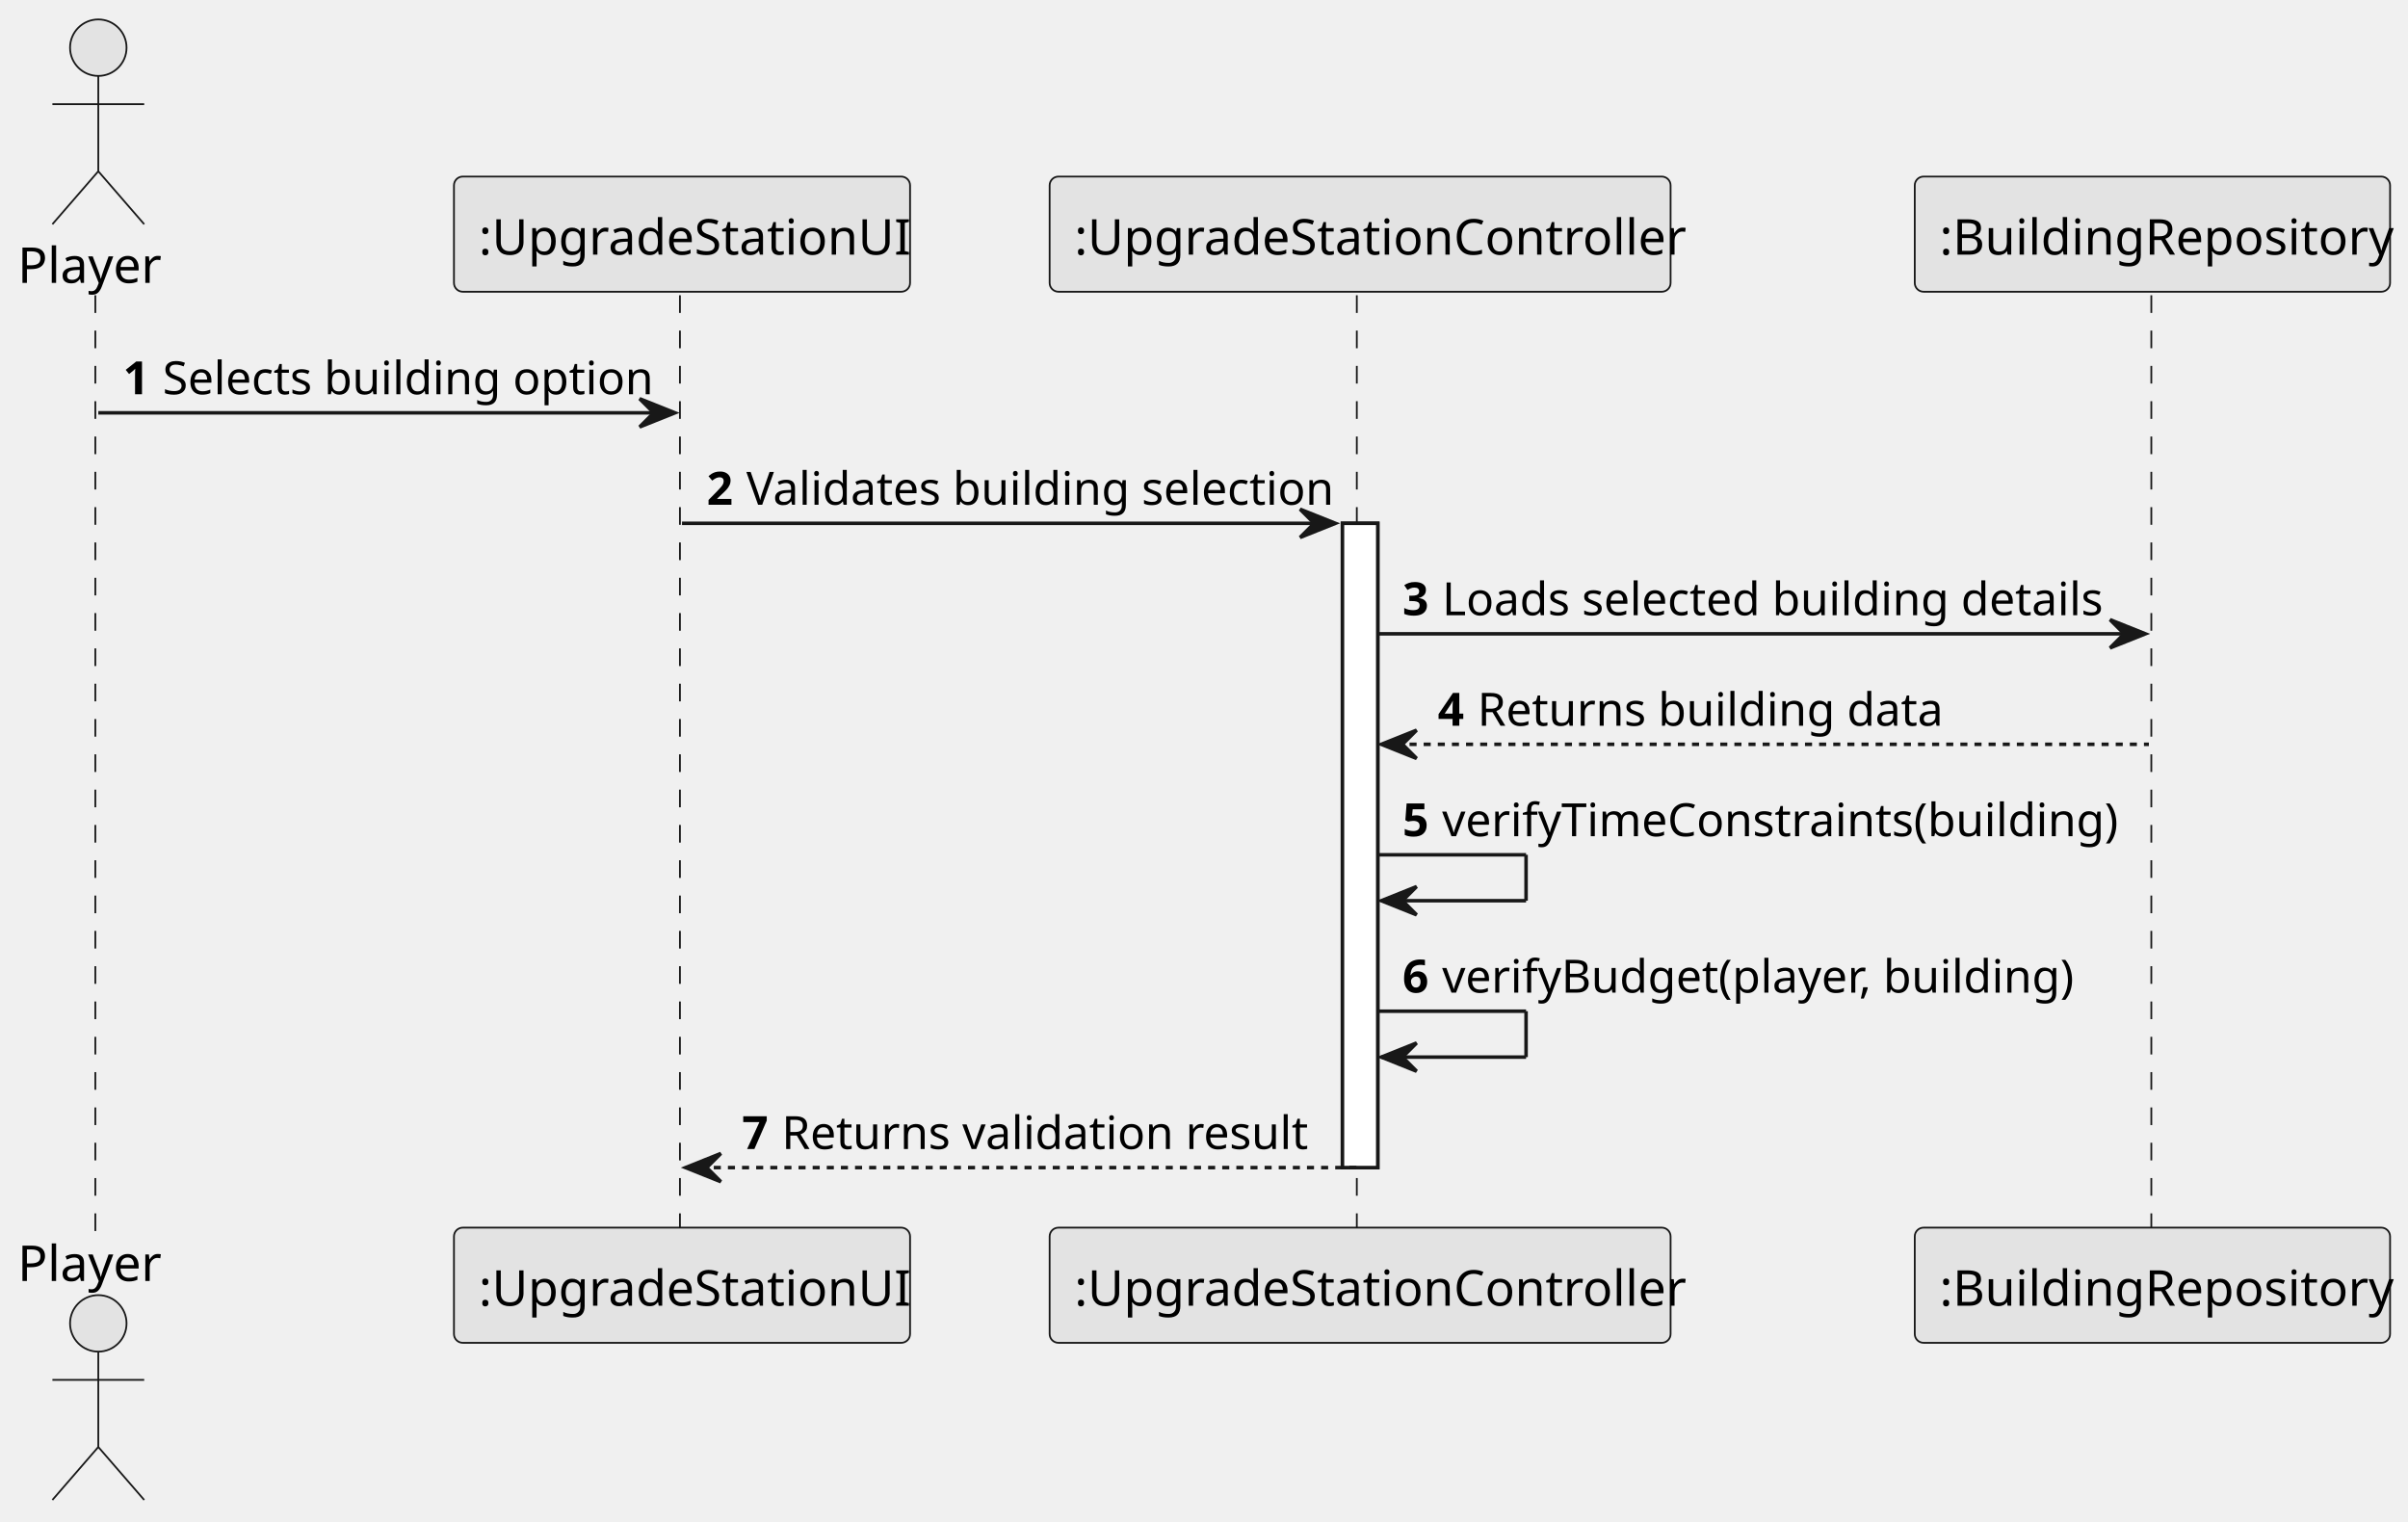
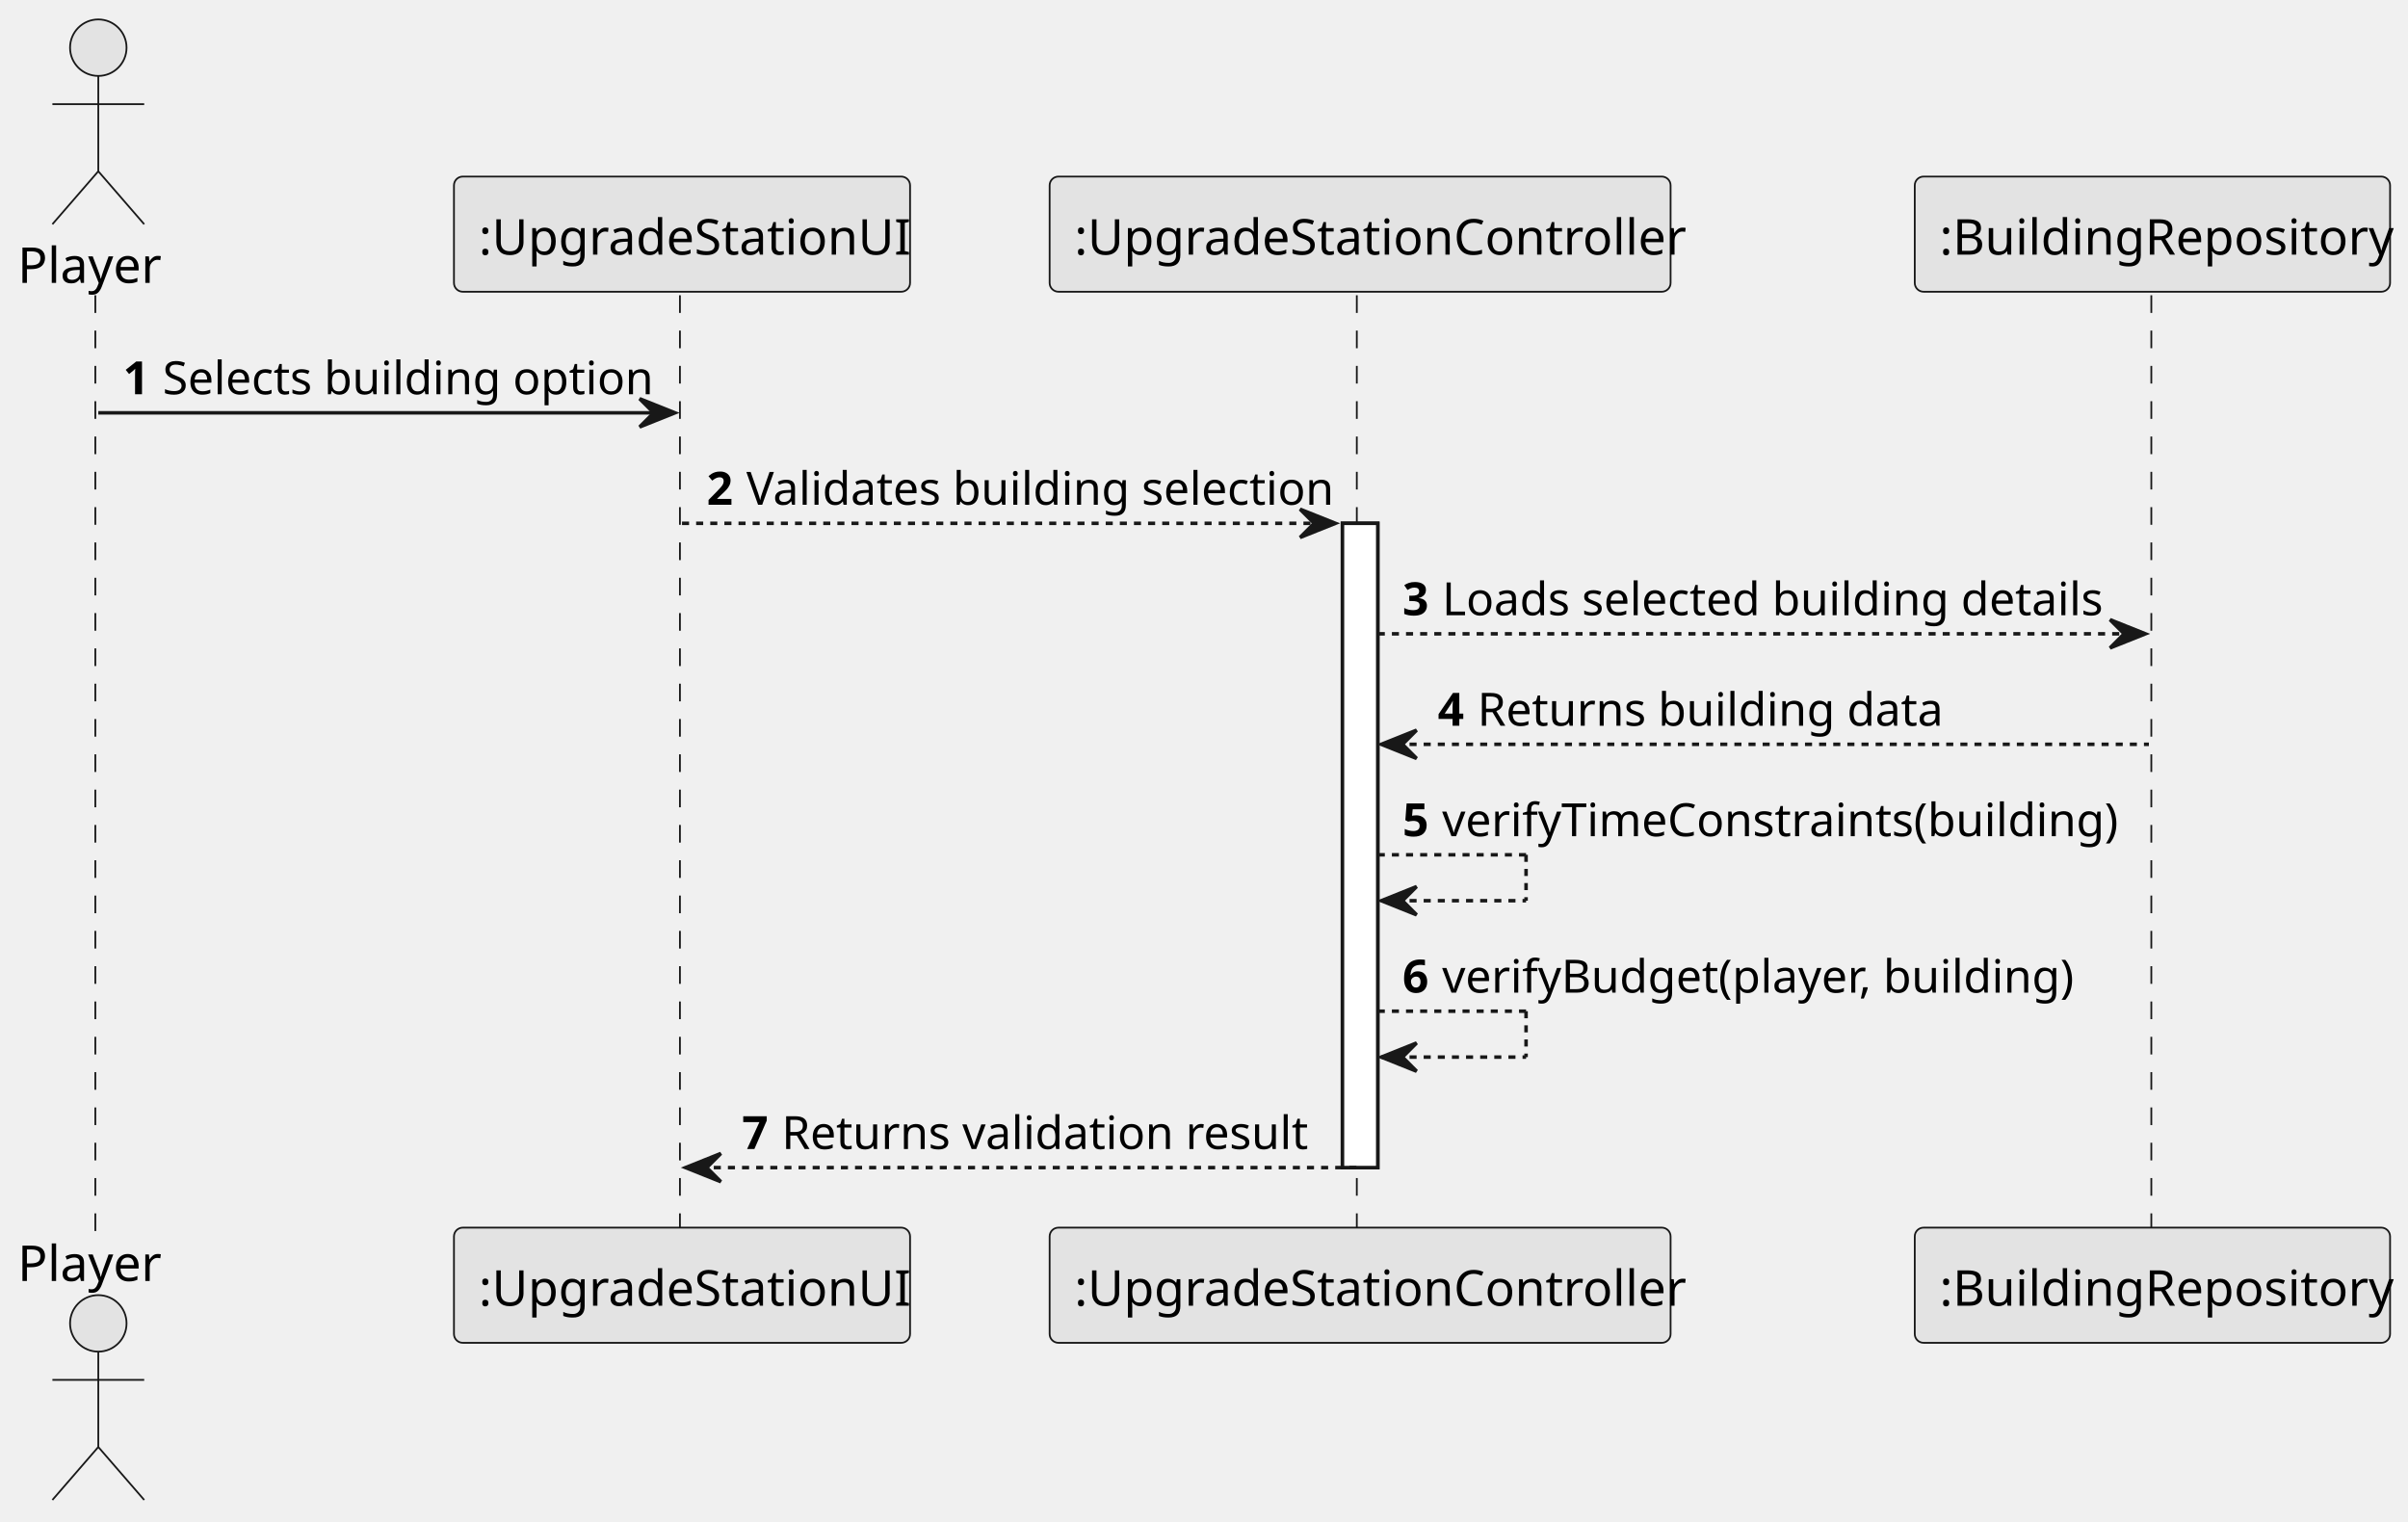
<svg xmlns="http://www.w3.org/2000/svg" contentStyleType="text/css" height="431px" preserveAspectRatio="none" style="width:682px;height:431px;background:#FFFFFF;" version="1.1" viewBox="0 0 682 431" width="682px" zoomAndPan="magnify">
  <defs />
  <g>
    <rect fill="#FFFFFF" height="182.455" style="stroke:#181818;stroke-width:1.0;" width="10" x="380.215" y="148.203" />
    <line style="stroke:#181818;stroke-width:0.5;stroke-dasharray:5.0,5.0;" x1="27" x2="27" y1="83.621" y2="348.658" />
    <line style="stroke:#181818;stroke-width:0.5;stroke-dasharray:5.0,5.0;" x1="192.571" x2="192.571" y1="83.621" y2="348.658" />
    <line style="stroke:#181818;stroke-width:0.5;stroke-dasharray:5.0,5.0;" x1="384.281" x2="384.281" y1="83.621" y2="348.658" />
    <line style="stroke:#181818;stroke-width:0.5;stroke-dasharray:5.0,5.0;" x1="609.304" x2="609.304" y1="83.621" y2="348.658" />
    <text fill="#000000" font-family="sans-serif" font-size="14" lengthAdjust="spacing" textLength="39.683" x="5" y="80.107">Player</text>
    <ellipse cx="27.841" cy="13.5" fill="#E3E3E3" rx="8" ry="8" style="stroke:#181818;stroke-width:0.5;" />
    <path d="M27.841,21.5 L27.841,48.5 M14.841,29.5 L40.841,29.5 M27.841,48.5 L14.841,63.5 M27.841,48.5 L40.841,63.5 " fill="none" style="stroke:#181818;stroke-width:0.5;" />
    <text fill="#000000" font-family="sans-serif" font-size="14" lengthAdjust="spacing" textLength="39.683" x="5" y="362.766">Player</text>
    <ellipse cx="27.841" cy="374.779" fill="#E3E3E3" rx="8" ry="8" style="stroke:#181818;stroke-width:0.5;" />
    <path d="M27.841,382.779 L27.841,409.779 M14.841,390.779 L40.841,390.779 M27.841,409.779 L14.841,424.779 M27.841,409.779 L40.841,424.779 " fill="none" style="stroke:#181818;stroke-width:0.5;" />
    <rect fill="#E3E3E3" height="32.621" rx="2.5" ry="2.5" style="stroke:#181818;stroke-width:0.5;" width="129.179" x="128.571" y="50" />
    <text fill="#000000" font-family="sans-serif" font-size="14" lengthAdjust="spacing" textLength="115.179" x="135.571" y="72.107">:UpgradeStationUI</text>
    <rect fill="#E3E3E3" height="32.621" rx="2.5" ry="2.5" style="stroke:#181818;stroke-width:0.5;" width="129.179" x="128.571" y="347.658" />
    <text fill="#000000" font-family="sans-serif" font-size="14" lengthAdjust="spacing" textLength="115.179" x="135.571" y="369.766">:UpgradeStationUI</text>
    <rect fill="#E3E3E3" height="32.621" rx="2.5" ry="2.5" style="stroke:#181818;stroke-width:0.5;" width="175.868" x="297.281" y="50" />
    <text fill="#000000" font-family="sans-serif" font-size="14" lengthAdjust="spacing" textLength="161.868" x="304.281" y="72.107">:UpgradeStationController</text>
    <rect fill="#E3E3E3" height="32.621" rx="2.5" ry="2.5" style="stroke:#181818;stroke-width:0.5;" width="175.868" x="297.281" y="347.658" />
    <text fill="#000000" font-family="sans-serif" font-size="14" lengthAdjust="spacing" textLength="161.868" x="304.281" y="369.766">:UpgradeStationController</text>
    <rect fill="#E3E3E3" height="32.621" rx="2.5" ry="2.5" style="stroke:#181818;stroke-width:0.5;" width="134.62" x="542.304" y="50" />
    <text fill="#000000" font-family="sans-serif" font-size="14" lengthAdjust="spacing" textLength="120.62" x="549.304" y="72.107">:BuildingRepository</text>
    <rect fill="#E3E3E3" height="32.621" rx="2.5" ry="2.5" style="stroke:#181818;stroke-width:0.5;" width="134.62" x="542.304" y="347.658" />
    <text fill="#000000" font-family="sans-serif" font-size="14" lengthAdjust="spacing" textLength="120.62" x="549.304" y="369.766">:BuildingRepository</text>
    <rect fill="#FFFFFF" height="182.455" style="stroke:#181818;stroke-width:1.0;" width="10" x="380.215" y="148.203" />
    <polygon fill="#181818" points="181.16,112.912,191.16,116.912,181.16,120.912,185.16,116.912" style="stroke:#181818;stroke-width:1.0;" />
    <line style="stroke:#181818;stroke-width:1.0;" x1="27.841" x2="187.16" y1="116.912" y2="116.912" />
    <text fill="#000000" font-family="sans-serif" font-size="13" font-weight="bold" lengthAdjust="spacing" textLength="7.23" x="34.841" y="111.649">1</text>
    <text fill="#000000" font-family="sans-serif" font-size="13" lengthAdjust="spacing" textLength="130.089" x="46.071" y="111.649">Selects building option</text>
    <polygon fill="#181818" points="368.215,144.203,378.215,148.203,368.215,152.203,372.215,148.203" style="stroke:#181818;stroke-width:1.0;" />
-     <line style="stroke:#181818;stroke-width:1.0;" x1="193.16" x2="374.215" y1="148.203" y2="148.203" />
+     <line style="stroke:#181818;stroke-width:1.0;stroke-dasharray:2.0,2.0;" x1="193.16" x2="374.215" y1="148.203" y2="148.203" />
    <text fill="#000000" font-family="sans-serif" font-size="13" font-weight="bold" lengthAdjust="spacing" textLength="7.23" x="200.16" y="142.94">2</text>
    <text fill="#000000" font-family="sans-serif" font-size="13" lengthAdjust="spacing" textLength="156.825" x="211.39" y="142.94">Validates building selection</text>
    <polygon fill="#181818" points="597.614,175.494,607.614,179.494,597.614,183.494,601.614,179.494" style="stroke:#181818;stroke-width:1.0;" />
-     <line style="stroke:#181818;stroke-width:1.0;" x1="390.215" x2="603.614" y1="179.494" y2="179.494" />
+     <line style="stroke:#181818;stroke-width:1.0;stroke-dasharray:2.0,2.0;" x1="390.215" x2="603.614" y1="179.494" y2="179.494" />
    <text fill="#000000" font-family="sans-serif" font-size="13" font-weight="bold" lengthAdjust="spacing" textLength="7.23" x="397.215" y="174.231">3</text>
    <text fill="#000000" font-family="sans-serif" font-size="13" lengthAdjust="spacing" textLength="177.068" x="408.445" y="174.231">Loads selected building details</text>
    <polygon fill="#181818" points="401.215,206.785,391.215,210.785,401.215,214.785,397.215,210.785" style="stroke:#181818;stroke-width:1.0;" />
    <line style="stroke:#181818;stroke-width:1.0;stroke-dasharray:2.0,2.0;" x1="395.215" x2="608.614" y1="210.785" y2="210.785" />
    <text fill="#000000" font-family="sans-serif" font-size="13" font-weight="bold" lengthAdjust="spacing" textLength="7.23" x="407.215" y="205.523">4</text>
    <text fill="#000000" font-family="sans-serif" font-size="13" lengthAdjust="spacing" textLength="122.859" x="418.445" y="205.523">Returns building data</text>
-     <line style="stroke:#181818;stroke-width:1.0;" x1="390.215" x2="432.215" y1="242.076" y2="242.076" />
-     <line style="stroke:#181818;stroke-width:1.0;" x1="432.215" x2="432.215" y1="242.076" y2="255.076" />
-     <line style="stroke:#181818;stroke-width:1.0;" x1="391.215" x2="432.215" y1="255.076" y2="255.076" />
+     <line style="stroke:#181818;stroke-width:1.0;stroke-dasharray:2.0,2.0;" x1="390.215" x2="432.215" y1="242.076" y2="242.076" />
+     <line style="stroke:#181818;stroke-width:1.0;stroke-dasharray:2.0,2.0;" x1="432.215" x2="432.215" y1="242.076" y2="255.076" />
+     <line style="stroke:#181818;stroke-width:1.0;stroke-dasharray:2.0,2.0;" x1="391.215" x2="432.215" y1="255.076" y2="255.076" />
    <polygon fill="#181818" points="401.215,251.076,391.215,255.076,401.215,259.076,397.215,255.076" style="stroke:#181818;stroke-width:1.0;" />
    <text fill="#000000" font-family="sans-serif" font-size="13" font-weight="bold" lengthAdjust="spacing" textLength="7.23" x="397.215" y="236.814">5</text>
    <text fill="#000000" font-family="sans-serif" font-size="13" lengthAdjust="spacing" textLength="179.169" x="408.445" y="236.814">verifyTimeConstraints(building)</text>
-     <line style="stroke:#181818;stroke-width:1.0;" x1="390.215" x2="432.215" y1="286.367" y2="286.367" />
-     <line style="stroke:#181818;stroke-width:1.0;" x1="432.215" x2="432.215" y1="286.367" y2="299.367" />
-     <line style="stroke:#181818;stroke-width:1.0;" x1="391.215" x2="432.215" y1="299.367" y2="299.367" />
+     <line style="stroke:#181818;stroke-width:1.0;stroke-dasharray:2.0,2.0;" x1="390.215" x2="432.215" y1="286.367" y2="286.367" />
+     <line style="stroke:#181818;stroke-width:1.0;stroke-dasharray:2.0,2.0;" x1="432.215" x2="432.215" y1="286.367" y2="299.367" />
+     <line style="stroke:#181818;stroke-width:1.0;stroke-dasharray:2.0,2.0;" x1="391.215" x2="432.215" y1="299.367" y2="299.367" />
    <polygon fill="#181818" points="401.215,295.367,391.215,299.367,401.215,303.367,397.215,299.367" style="stroke:#181818;stroke-width:1.0;" />
    <text fill="#000000" font-family="sans-serif" font-size="13" font-weight="bold" lengthAdjust="spacing" textLength="7.23" x="397.215" y="281.104">6</text>
    <text fill="#000000" font-family="sans-serif" font-size="13" lengthAdjust="spacing" textLength="168.365" x="408.445" y="281.104">verifyBudget(player, building)</text>
    <polygon fill="#181818" points="204.16,326.658,194.16,330.658,204.16,334.658,200.16,330.658" style="stroke:#181818;stroke-width:1.0;" />
    <line style="stroke:#181818;stroke-width:1.0;stroke-dasharray:2.0,2.0;" x1="198.16" x2="384.215" y1="330.658" y2="330.658" />
    <text fill="#000000" font-family="sans-serif" font-size="13" font-weight="bold" lengthAdjust="spacing" textLength="7.23" x="210.16" y="325.396">7</text>
    <text fill="#000000" font-family="sans-serif" font-size="13" lengthAdjust="spacing" textLength="139.458" x="221.39" y="325.396">Returns validation result</text>
  </g>
</svg>
